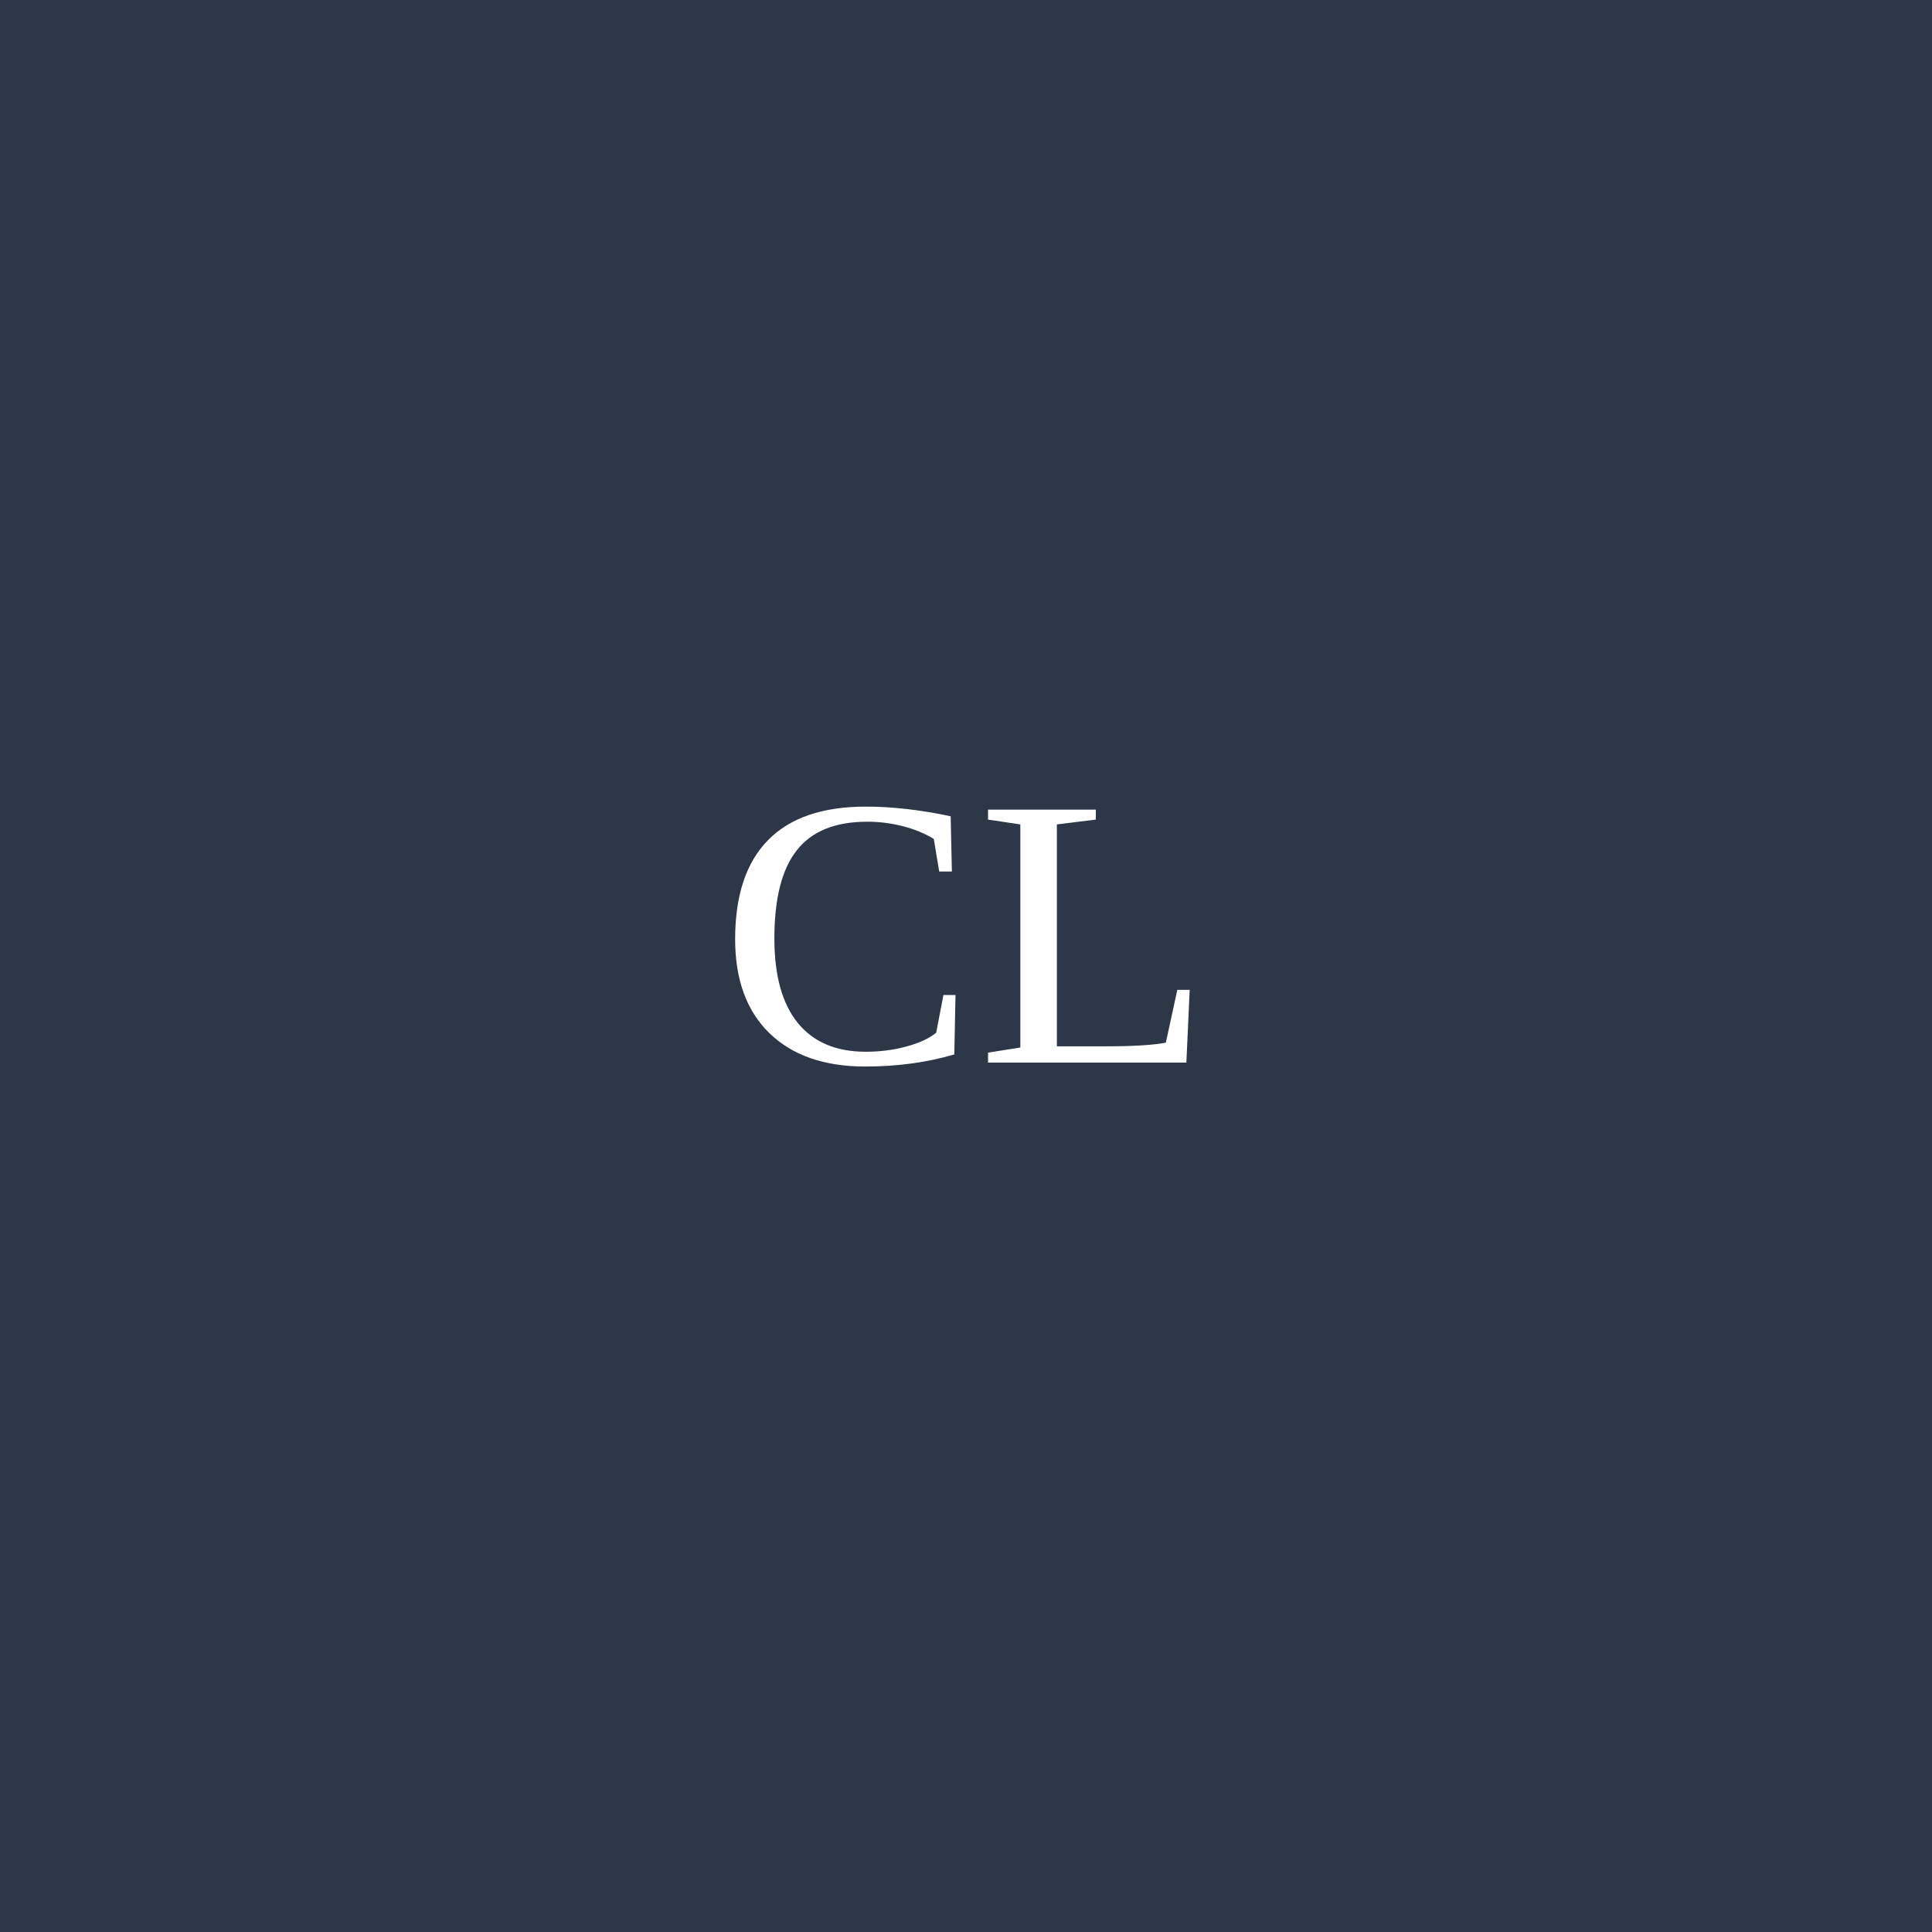
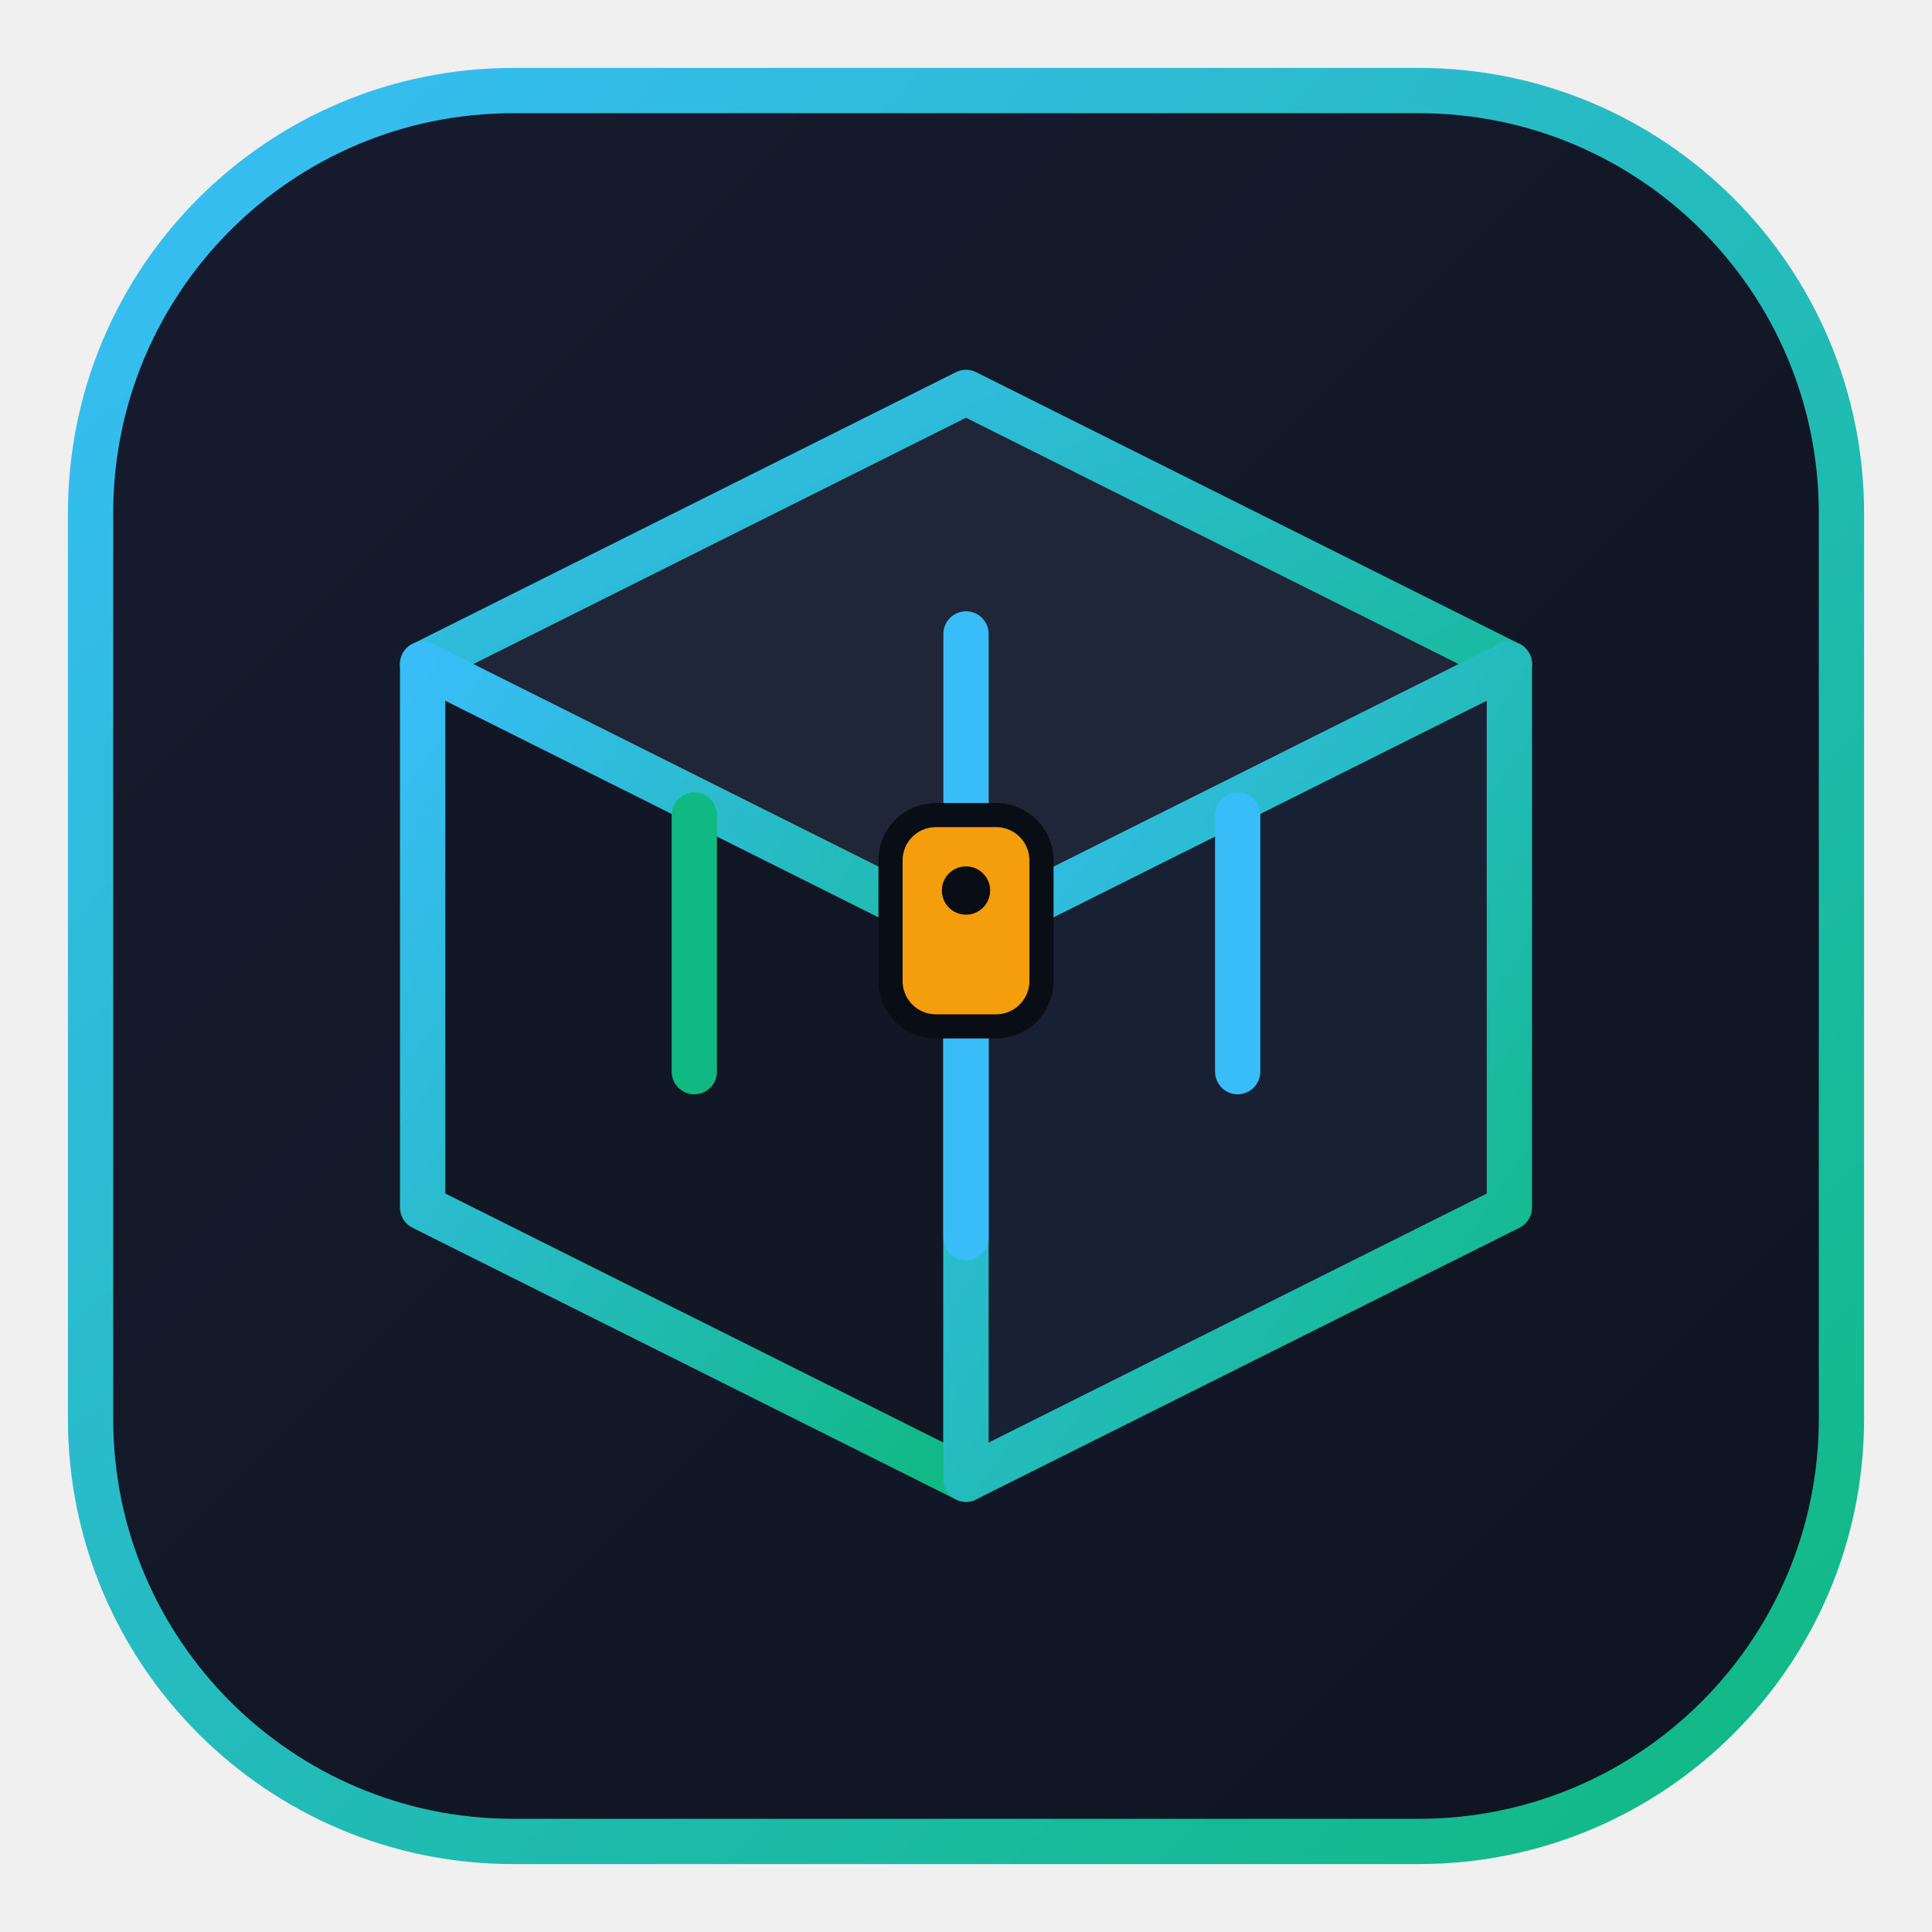
- <svg xmlns="http://www.w3.org/2000/svg" viewBox="0 0 100 100">
-   <rect width="100" height="100" fill="#2d3748" />
-   <text x="50" y="55" font-size="20" text-anchor="middle" fill="#fff">CL</text>
+ <svg xmlns="http://www.w3.org/2000/svg" viewBox="0 0 64 64" fill="none">
+   <defs>
+     <linearGradient id="cl-grad-primary" x1="0%" y1="0%" x2="100%" y2="100%">
+       <stop offset="0%" stop-color="#38bdf8" />
+       <stop offset="100%" stop-color="#10b981" />
+     </linearGradient>
+     <linearGradient id="cl-grad-dark" x1="0%" y1="0%" x2="100%" y2="100%">
+       <stop offset="0%" stop-color="#161c2e" />
+       <stop offset="100%" stop-color="#0f1422" />
+     </linearGradient>
+     <filter id="cl-glow" x="-20%" y="-20%" width="140%" height="140%">
+       <feGaussianBlur stdDeviation="1.5" result="blur" />
+       <feComposite in="SourceGraphic" in2="blur" operator="over" />
+     </filter>
+   </defs>
+   <rect x="3" y="3" width="58" height="58" rx="14" fill="url(#cl-grad-dark)" stroke="url(#cl-grad-primary)" stroke-width="1.5" />
+   <polygon points="32,13 50,22 32,31 14,22" fill="#1e2638" stroke="url(#cl-grad-primary)" stroke-width="1.5" stroke-linejoin="round" />
+   <polygon points="14,22 32,31 32,49 14,40" fill="#121726" stroke="url(#cl-grad-primary)" stroke-width="1.5" stroke-linejoin="round" />
+   <polygon points="32,31 50,22 50,40 32,49" fill="#182033" stroke="url(#cl-grad-primary)" stroke-width="1.5" stroke-linejoin="round" />
+   <line x1="32" y1="21" x2="32" y2="41" stroke="#38bdf8" stroke-width="1.5" stroke-linecap="round" />
+   <line x1="23" y1="27" x2="23" y2="35.5" stroke="#10b981" stroke-width="1.5" stroke-linecap="round" />
+   <line x1="41" y1="27" x2="41" y2="35.5" stroke="#38bdf8" stroke-width="1.5" stroke-linecap="round" />
+   <rect x="29.5" y="27" width="5" height="7" rx="1.5" fill="#f59e0b" stroke="#090d16" stroke-width="0.8" />
+   <circle cx="32" cy="29.5" r="0.8" fill="#090d16" />
</svg>
